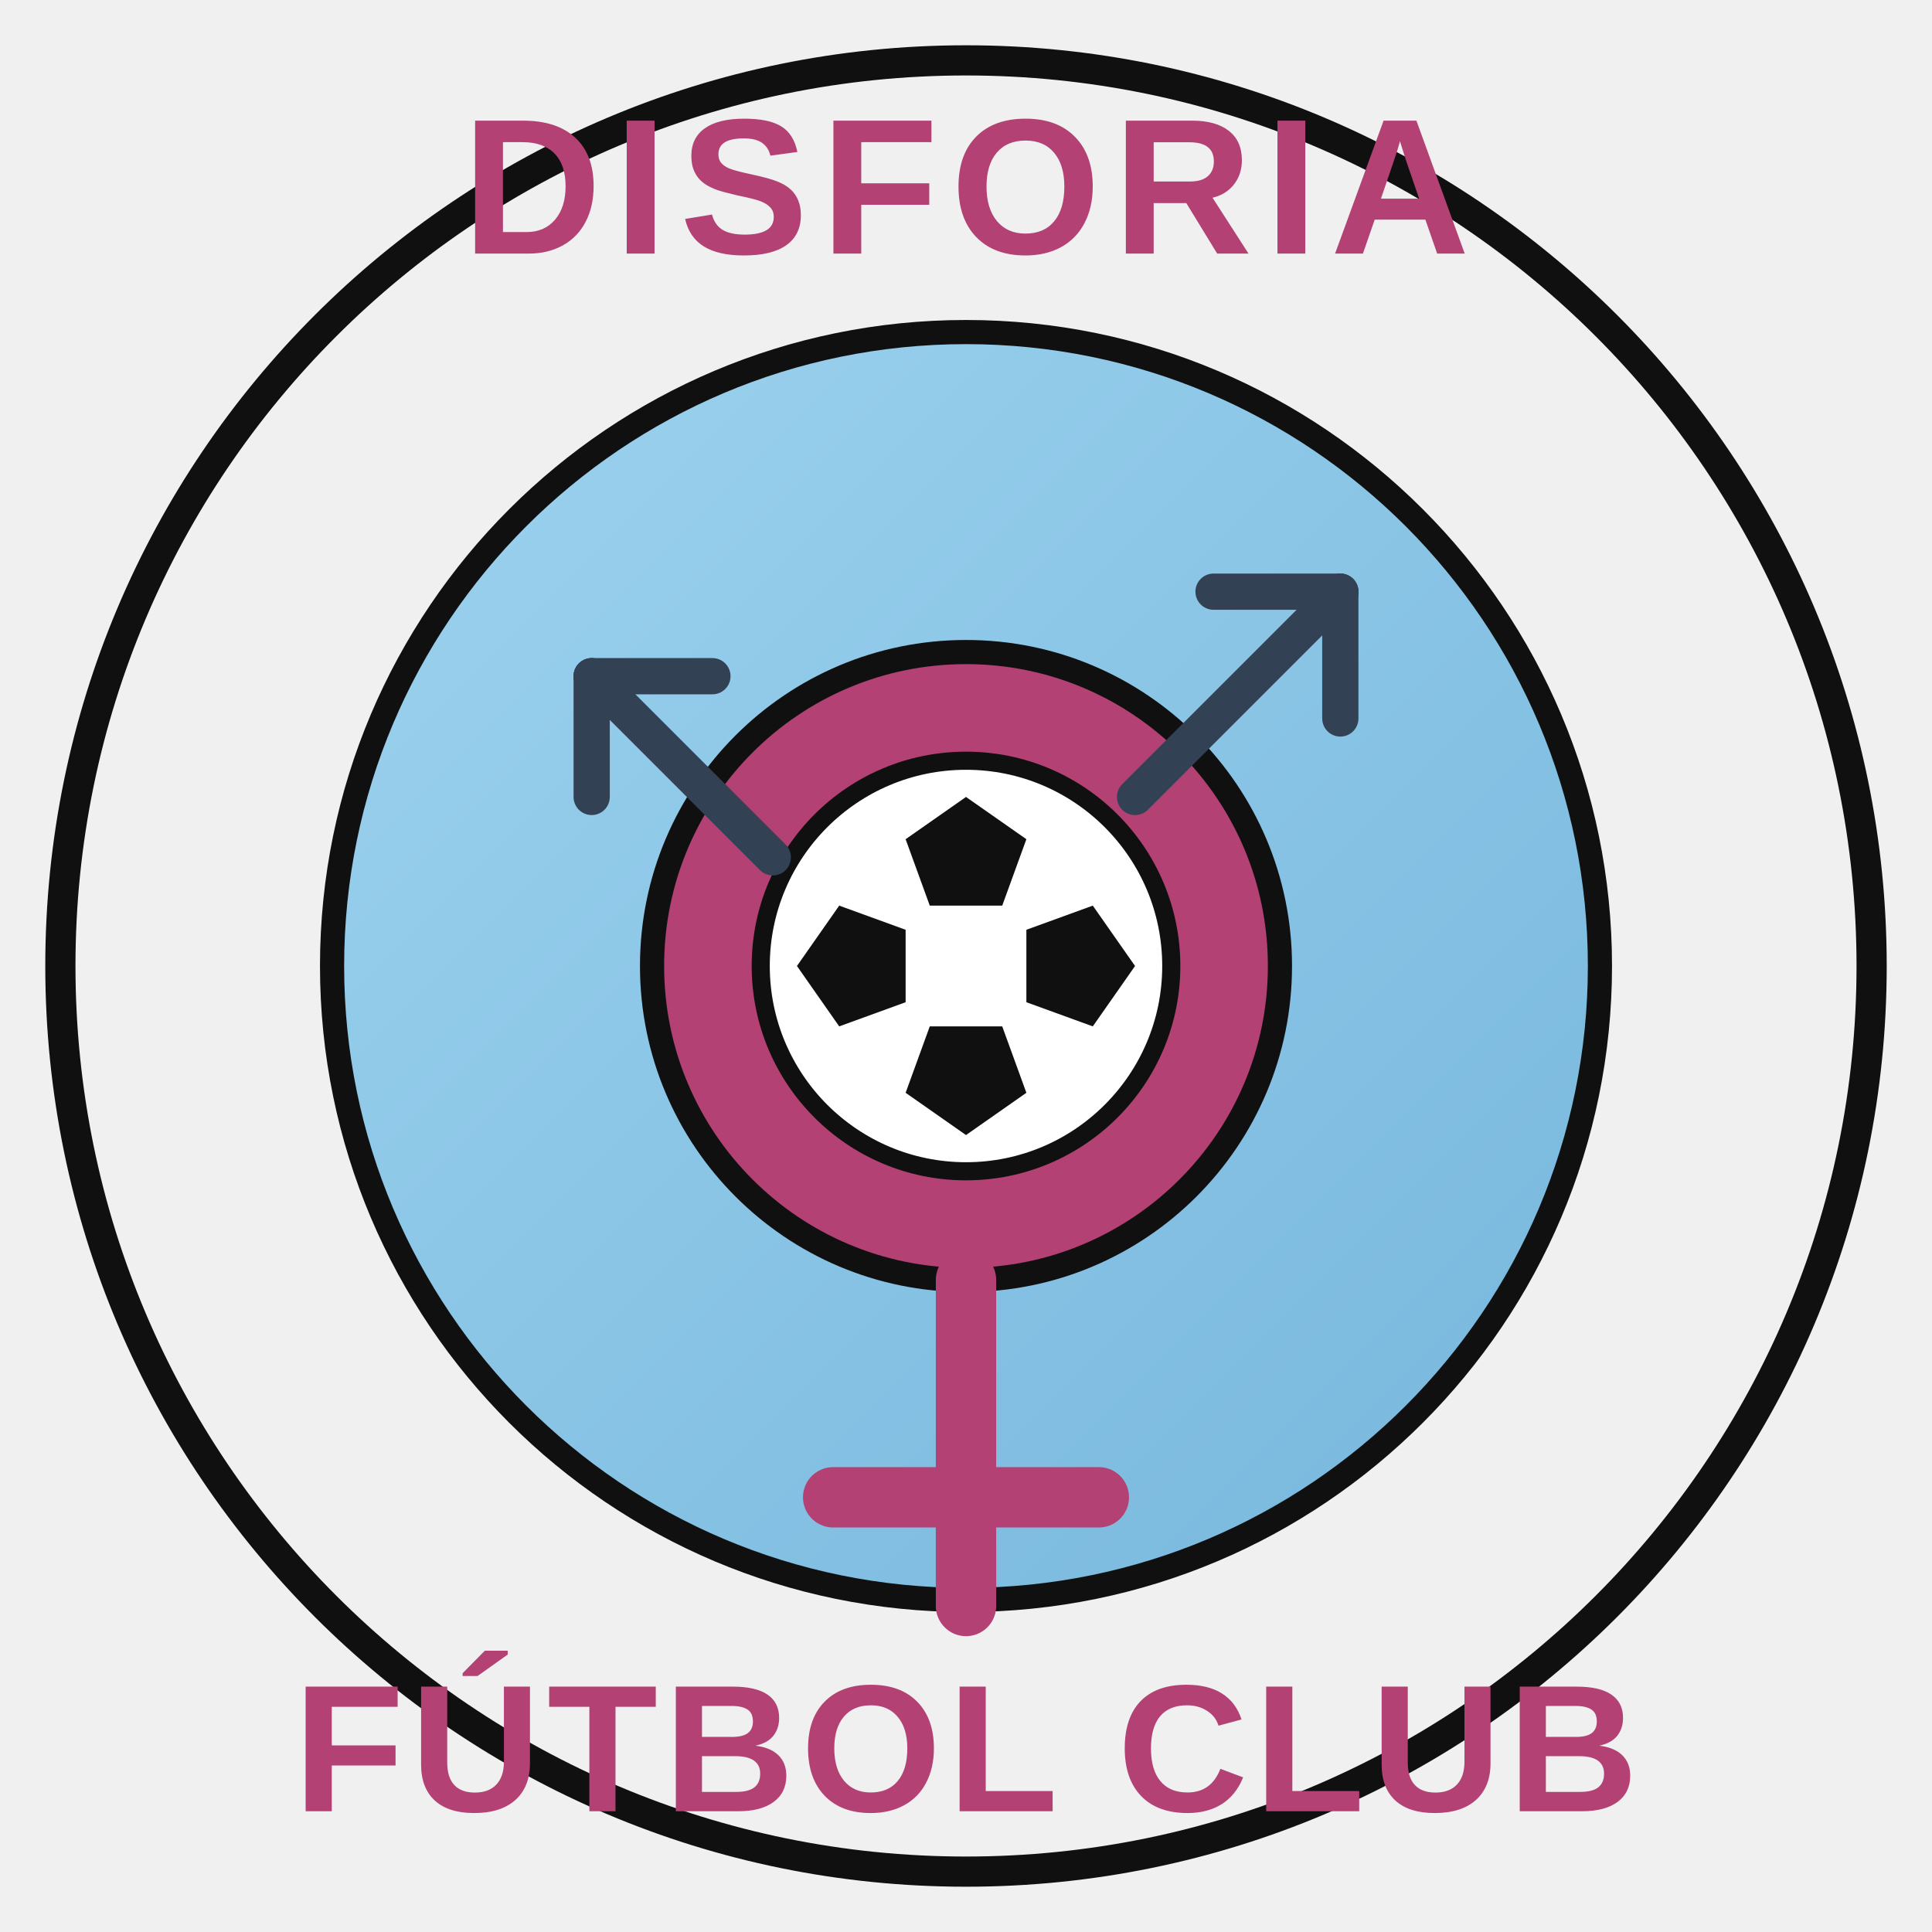
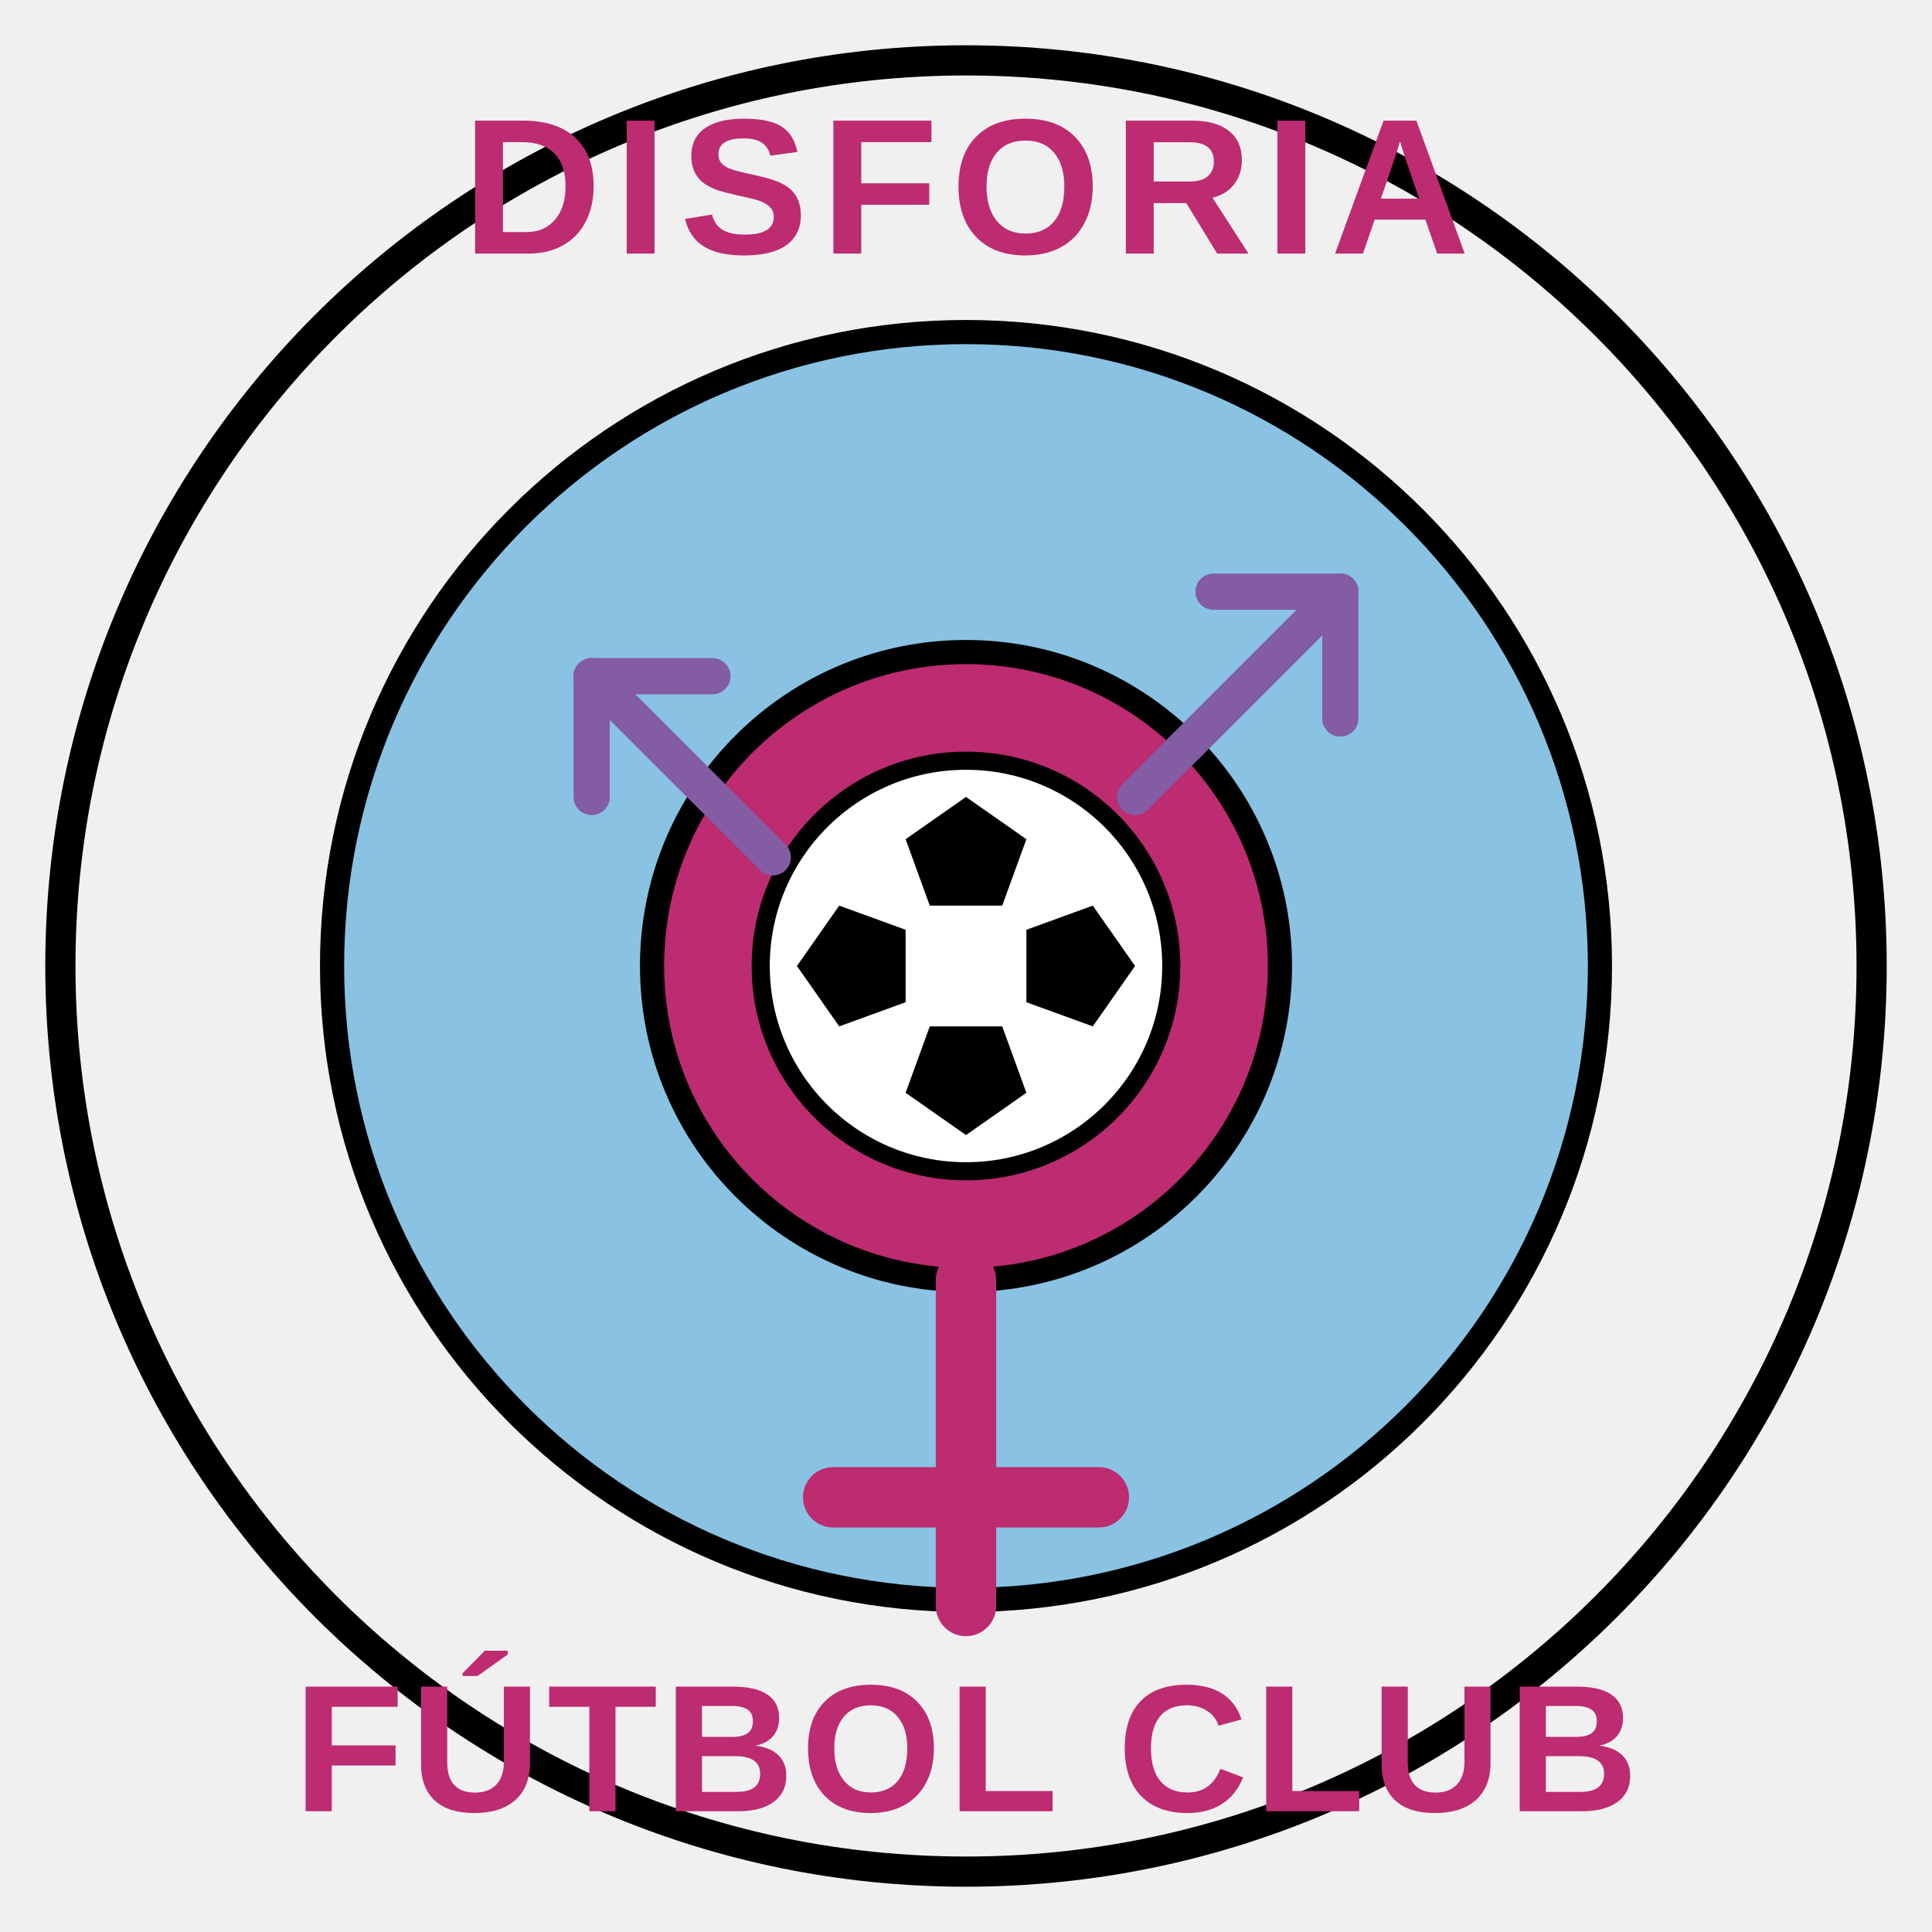
<svg xmlns="http://www.w3.org/2000/svg" viewBox="0 0 320 320" role="img" aria-labelledby="title desc">
  <defs>
    <linearGradient id="sky" x1="0" y1="0" x2="1" y2="1">
-       <stop offset="0%" stop-color="#9dd3ef" />
-       <stop offset="100%" stop-color="#76b6dc" />
+       <stop offset="0%" stop-color="#89c2e3" />
+       <stop offset="100%" stop-color="#89c2e3" />
    </linearGradient>
  </defs>
-   <circle cx="160" cy="160" r="150" fill="none" stroke="#101010" stroke-width="5" />
-   <circle cx="160" cy="160" r="105" fill="url(#sky)" stroke="#101010" stroke-width="4" />
-   <circle cx="160" cy="160" r="52" fill="#b34173" stroke="#101010" stroke-width="4" />
-   <circle cx="160" cy="160" r="34" fill="#fff" stroke="#101010" stroke-width="3" />
-   <polygon points="160,132 170,139 166,150 154,150 150,139" fill="#101010" />
-   <polygon points="160,188 170,181 166,170 154,170 150,181" fill="#101010" />
-   <polygon points="132,160 139,150 150,154 150,166 139,170" fill="#101010" />
-   <polygon points="188,160 181,150 170,154 170,166 181,170" fill="#101010" />
-   <line x1="160" y1="212" x2="160" y2="266" stroke="#b34173" stroke-width="10" stroke-linecap="round" />
-   <line x1="138" y1="248" x2="182" y2="248" stroke="#b34173" stroke-width="10" stroke-linecap="round" />
-   <line x1="98" y1="112" x2="128" y2="142" stroke="#334155" stroke-width="6" stroke-linecap="round" />
-   <line x1="118" y1="112" x2="98" y2="112" stroke="#334155" stroke-width="6" stroke-linecap="round" />
-   <line x1="98" y1="112" x2="98" y2="132" stroke="#334155" stroke-width="6" stroke-linecap="round" />
-   <line x1="222" y1="98" x2="188" y2="132" stroke="#334155" stroke-width="6" stroke-linecap="round" />
-   <line x1="222" y1="98" x2="201" y2="98" stroke="#334155" stroke-width="6" stroke-linecap="round" />
-   <line x1="222" y1="98" x2="222" y2="119" stroke="#334155" stroke-width="6" stroke-linecap="round" />
-   <text x="160" y="42" text-anchor="middle" font-family="Arial, sans-serif" font-size="32" font-weight="700" fill="#b34173" letter-spacing="2">DISFORIA</text>
-   <text x="160" y="300" text-anchor="middle" font-family="Arial, sans-serif" font-size="30" font-weight="700" fill="#b34173" letter-spacing="1">FÚTBOL CLUB</text>
+   <circle cx="160" cy="160" r="150" fill="none" stroke="#000000" stroke-width="5" />
+   <circle cx="160" cy="160" r="105" fill="url(#sky)" stroke="#000000" stroke-width="4" />
+   <circle cx="160" cy="160" r="52" fill="#bd2b71" stroke="#000000" stroke-width="4" />
+   <circle cx="160" cy="160" r="34" fill="#fff" stroke="#000000" stroke-width="3" />
+   <polygon points="160,132 170,139 166,150 154,150 150,139" fill="#000000" />
+   <polygon points="160,188 170,181 166,170 154,170 150,181" fill="#000000" />
+   <polygon points="132,160 139,150 150,154 150,166 139,170" fill="#000000" />
+   <polygon points="188,160 181,150 170,154 170,166 181,170" fill="#000000" />
+   <line x1="160" y1="212" x2="160" y2="266" stroke="#bd2b71" stroke-width="10" stroke-linecap="round" />
+   <line x1="138" y1="248" x2="182" y2="248" stroke="#bd2b71" stroke-width="10" stroke-linecap="round" />
+   <line x1="98" y1="112" x2="128" y2="142" stroke="#835ca3" stroke-width="6" stroke-linecap="round" />
+   <line x1="118" y1="112" x2="98" y2="112" stroke="#835ca3" stroke-width="6" stroke-linecap="round" />
+   <line x1="98" y1="112" x2="98" y2="132" stroke="#835ca3" stroke-width="6" stroke-linecap="round" />
+   <line x1="222" y1="98" x2="188" y2="132" stroke="#835ca3" stroke-width="6" stroke-linecap="round" />
+   <line x1="222" y1="98" x2="201" y2="98" stroke="#835ca3" stroke-width="6" stroke-linecap="round" />
+   <line x1="222" y1="98" x2="222" y2="119" stroke="#835ca3" stroke-width="6" stroke-linecap="round" />
+   <text x="160" y="42" text-anchor="middle" font-family="Arial, sans-serif" font-size="32" font-weight="700" fill="#bd2b71" letter-spacing="2">DISFORIA</text>
+   <text x="160" y="300" text-anchor="middle" font-family="Arial, sans-serif" font-size="30" font-weight="700" fill="#bd2b71" letter-spacing="1">FÚTBOL CLUB</text>
</svg>
